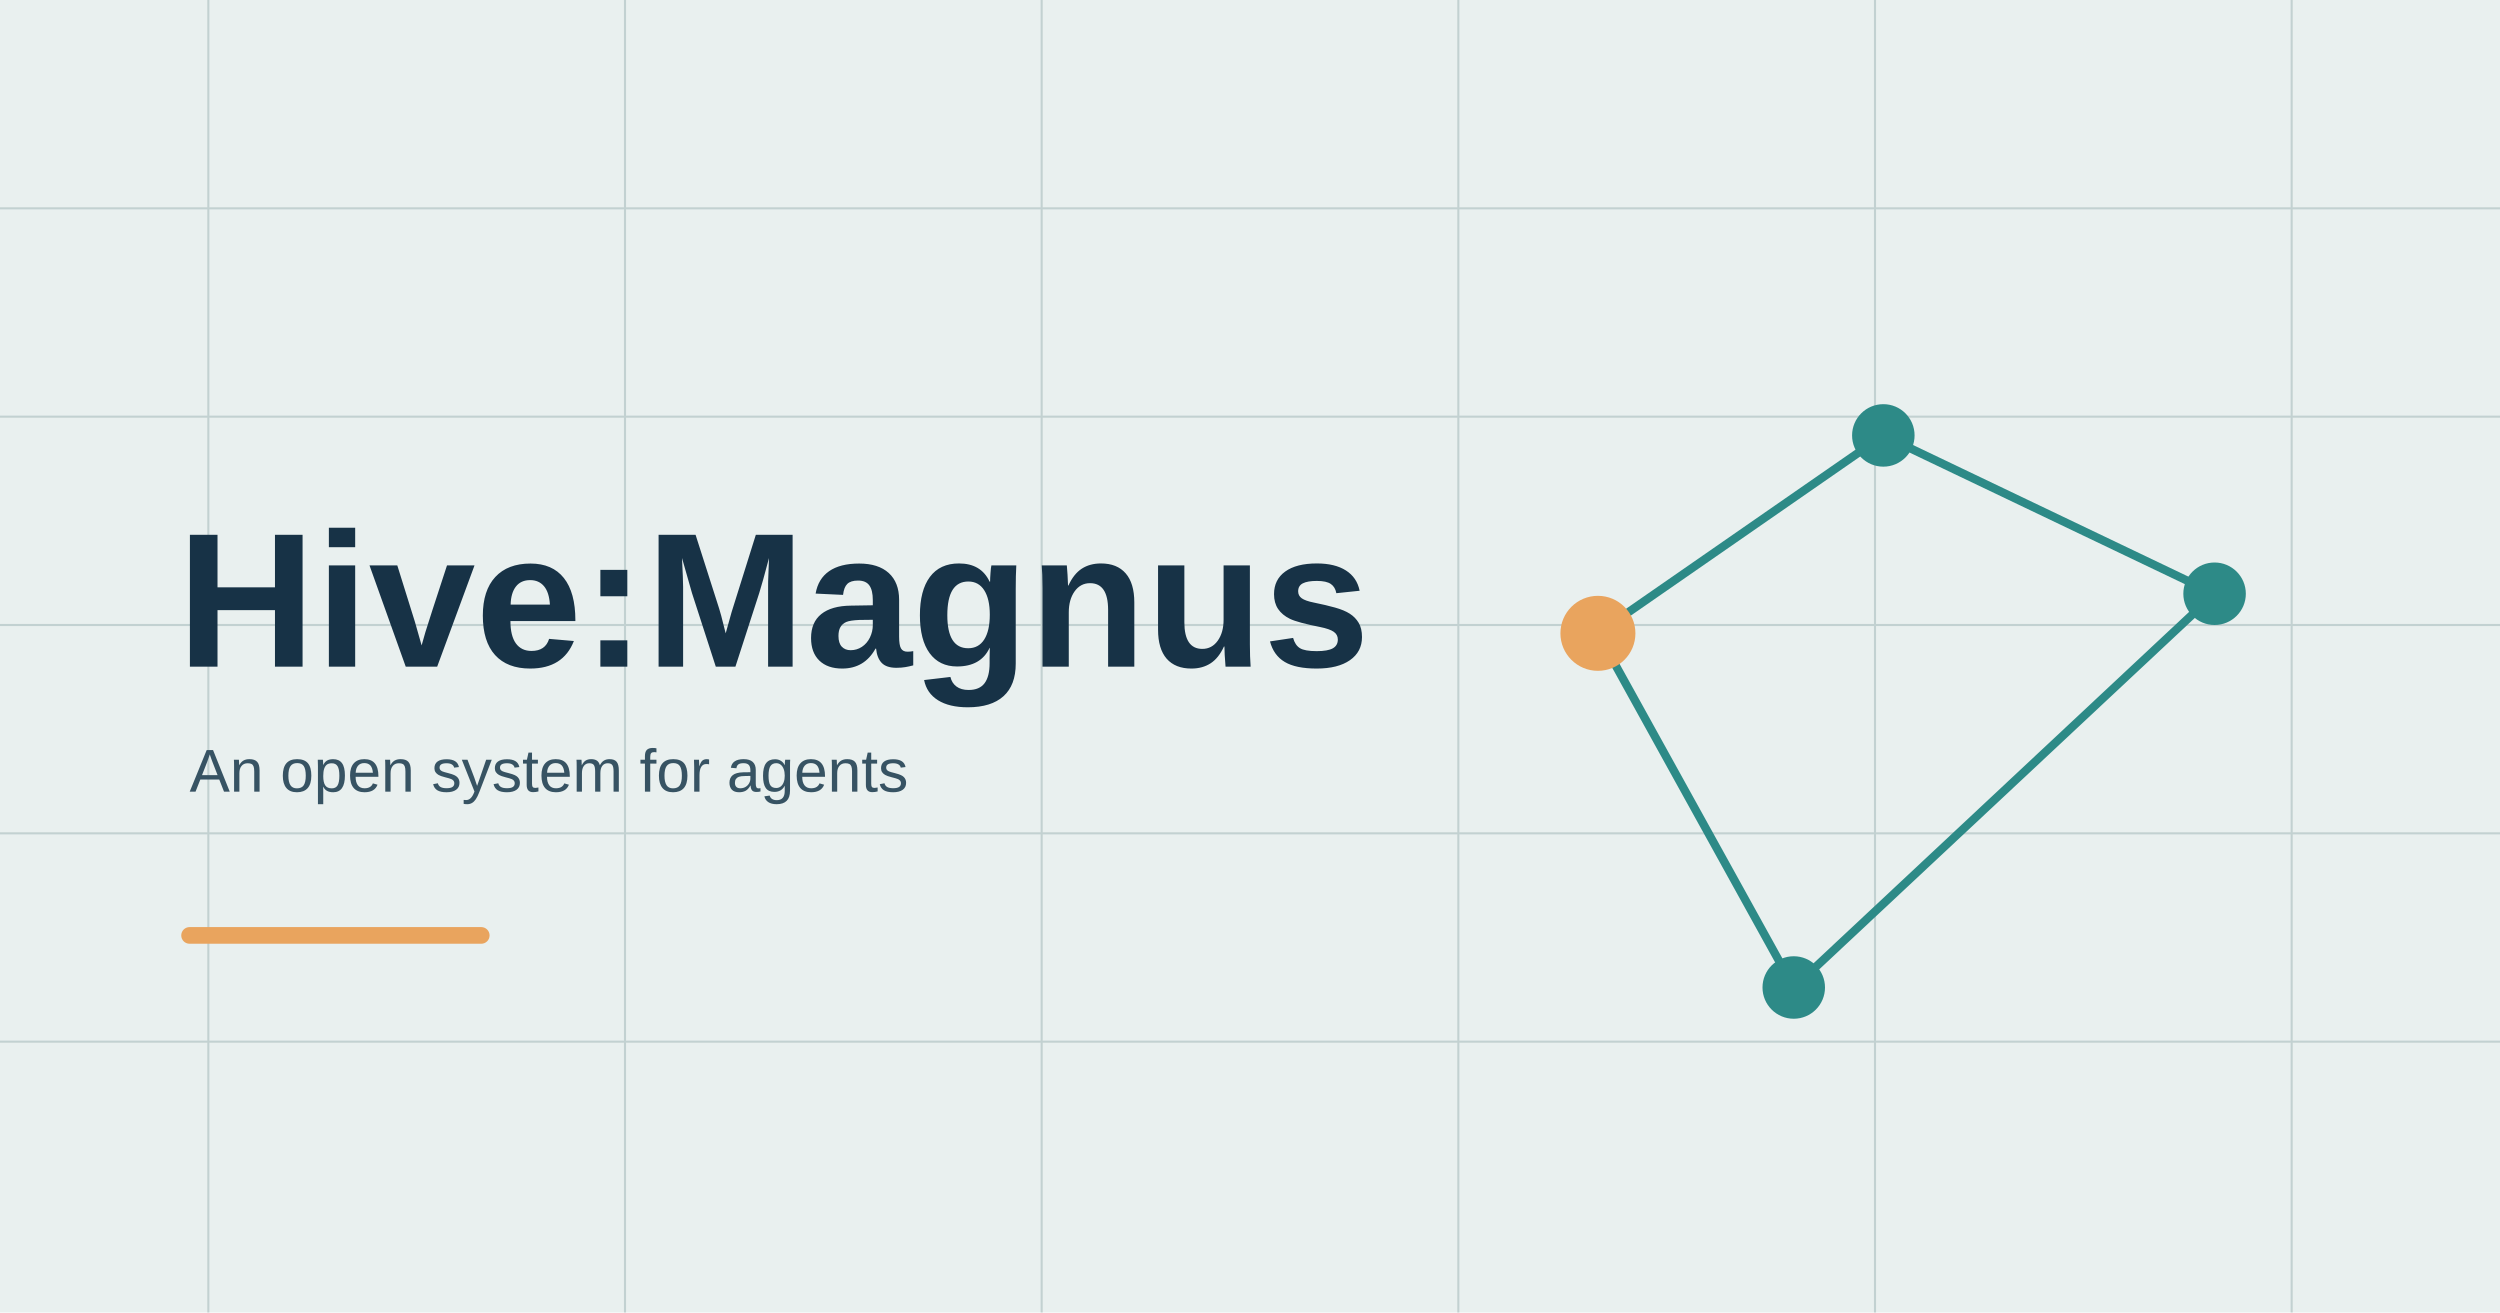
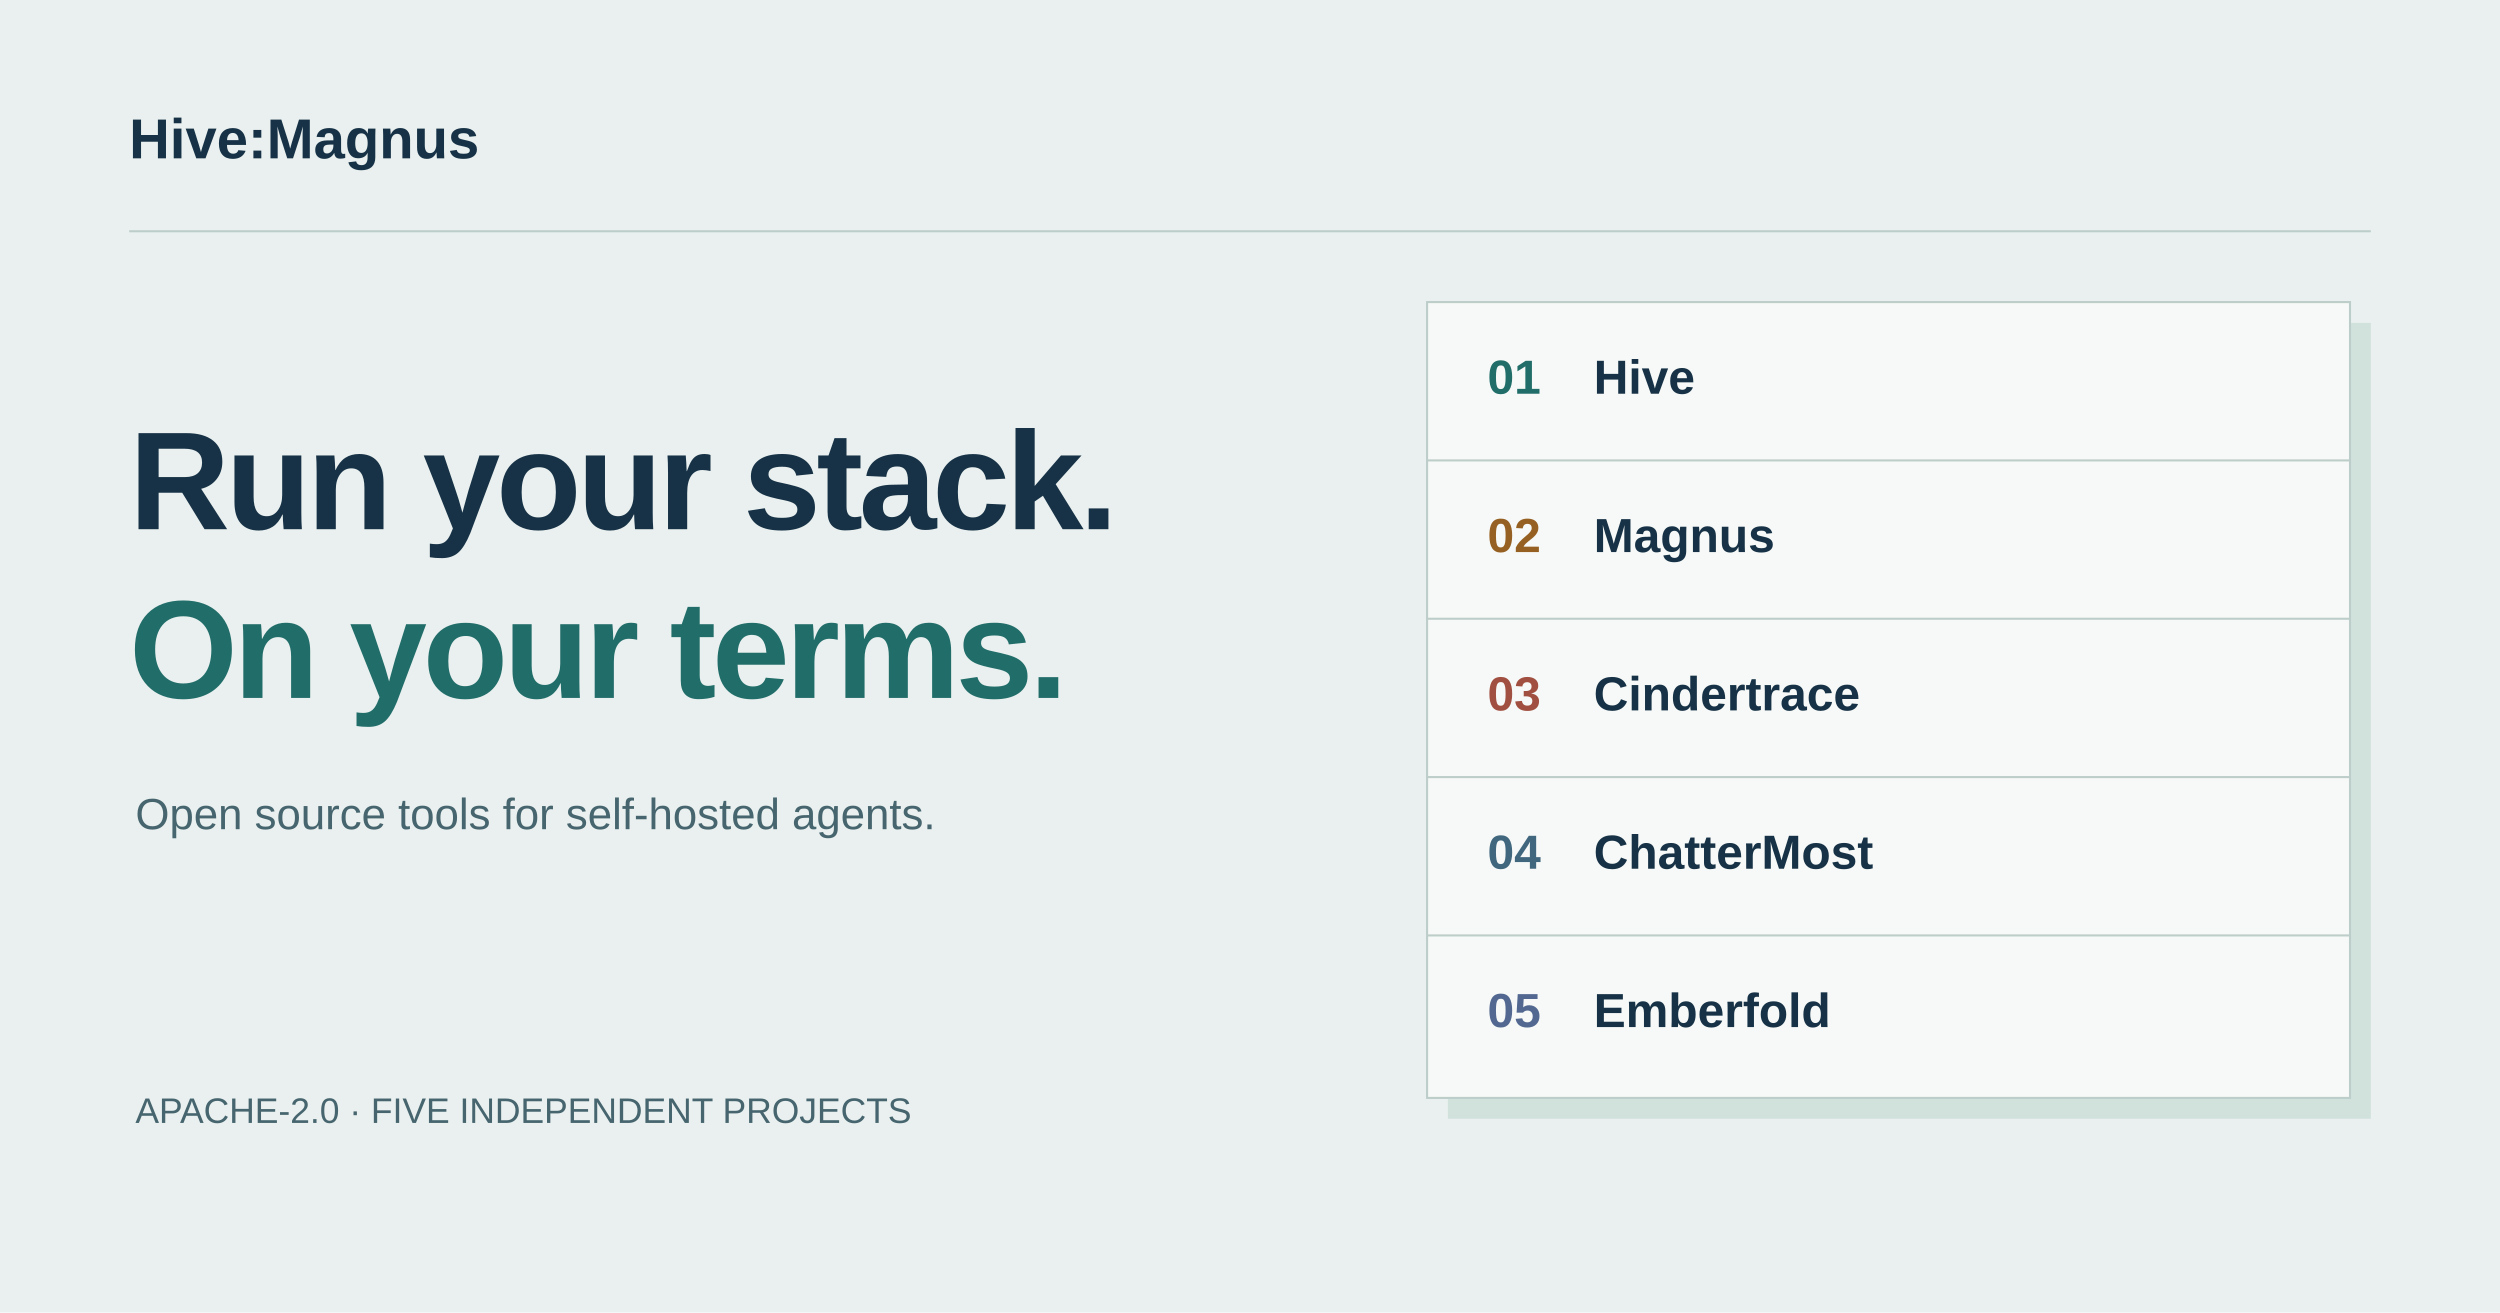
<svg xmlns="http://www.w3.org/2000/svg" width="1200" height="630" viewBox="0 0 1200 630">
  <rect width="1200" height="630" fill="#e9f0ef" />
-   <g stroke="#a9bdbc" opacity=".6">
-     <path d="M0 100h1200M0 200h1200M0 300h1200M0 400h1200M0 500h1200M100 0v630M300 0v630M500 0v630M700 0v630M900 0v630M1100 0v630" />
+   <g font-family="Arial,sans-serif" fill="#173246">
+     <text x="62" y="76" font-size="27" font-weight="700">Hive:Magnus</text>
+     <path d="M62 111h1076" stroke="#bdceca" />
+     <text x="62" y="254" font-size="67" font-weight="700" letter-spacing="-2">Run your stack.</text>
+     <text x="62" y="335" font-size="67" font-weight="700" letter-spacing="-2" fill="#216d69">On your terms.</text>
+     <text x="65" y="398" font-size="21" fill="#46656e">Open source tools for self-hosted agents.</text>
+     <text x="65" y="539" font-size="17" fill="#46656e">APACHE-2.0 · FIVE INDEPENDENT PROJECTS</text>
+     <rect x="695" y="155" width="443" height="382" fill="#d1e1dc" />
+     <rect x="685" y="145" width="443" height="382" fill="#f6f9f7" stroke="#bdceca" />
+     <g font-size="23" font-weight="700">
+       <text x="714" y="189" fill="#216d69">01</text>
+       <text x="765" y="189">Hive</text>
+       <text x="714" y="265" fill="#966022">02</text>
+       <text x="765" y="265">Magnus</text>
+       <text x="714" y="341" fill="#a14f40">03</text>
+       <text x="765" y="341">Cindertrace</text>
+       <text x="714" y="417" fill="#41677e">04</text>
+       <text x="765" y="417">ChatterMost</text>
+       <text x="714" y="493" fill="#526890">05</text>
+       <text x="765" y="493">Emberfold</text>
+     </g>
+     <g stroke="#bdceca">
+       <path d="M685 221h443M685 297h443M685 373h443M685 449h443" />
+     </g>
  </g>
-   <path d="M767 304 904 209l159 76M767 304l94 170 202-189" fill="none" stroke="#2d8a87" stroke-width="4" />
-   <circle cx="767" cy="304" r="18" fill="#e9a45e" />
-   <circle cx="904" cy="209" r="15" fill="#2d8a87" />
-   <circle cx="1063" cy="285" r="15" fill="#2d8a87" />
-   <circle cx="861" cy="474" r="15" fill="#2d8a87" />
-   <text x="85" y="320" font-family="Arial,sans-serif" font-size="92" font-weight="700" fill="#173246">Hive:Magnus</text>
-   <text x="91" y="380" font-family="Arial,sans-serif" font-size="29" fill="#375363">An open system for agents</text>
-   <rect x="87" y="445" width="148" height="8" rx="4" fill="#e9a45e" />
</svg>
